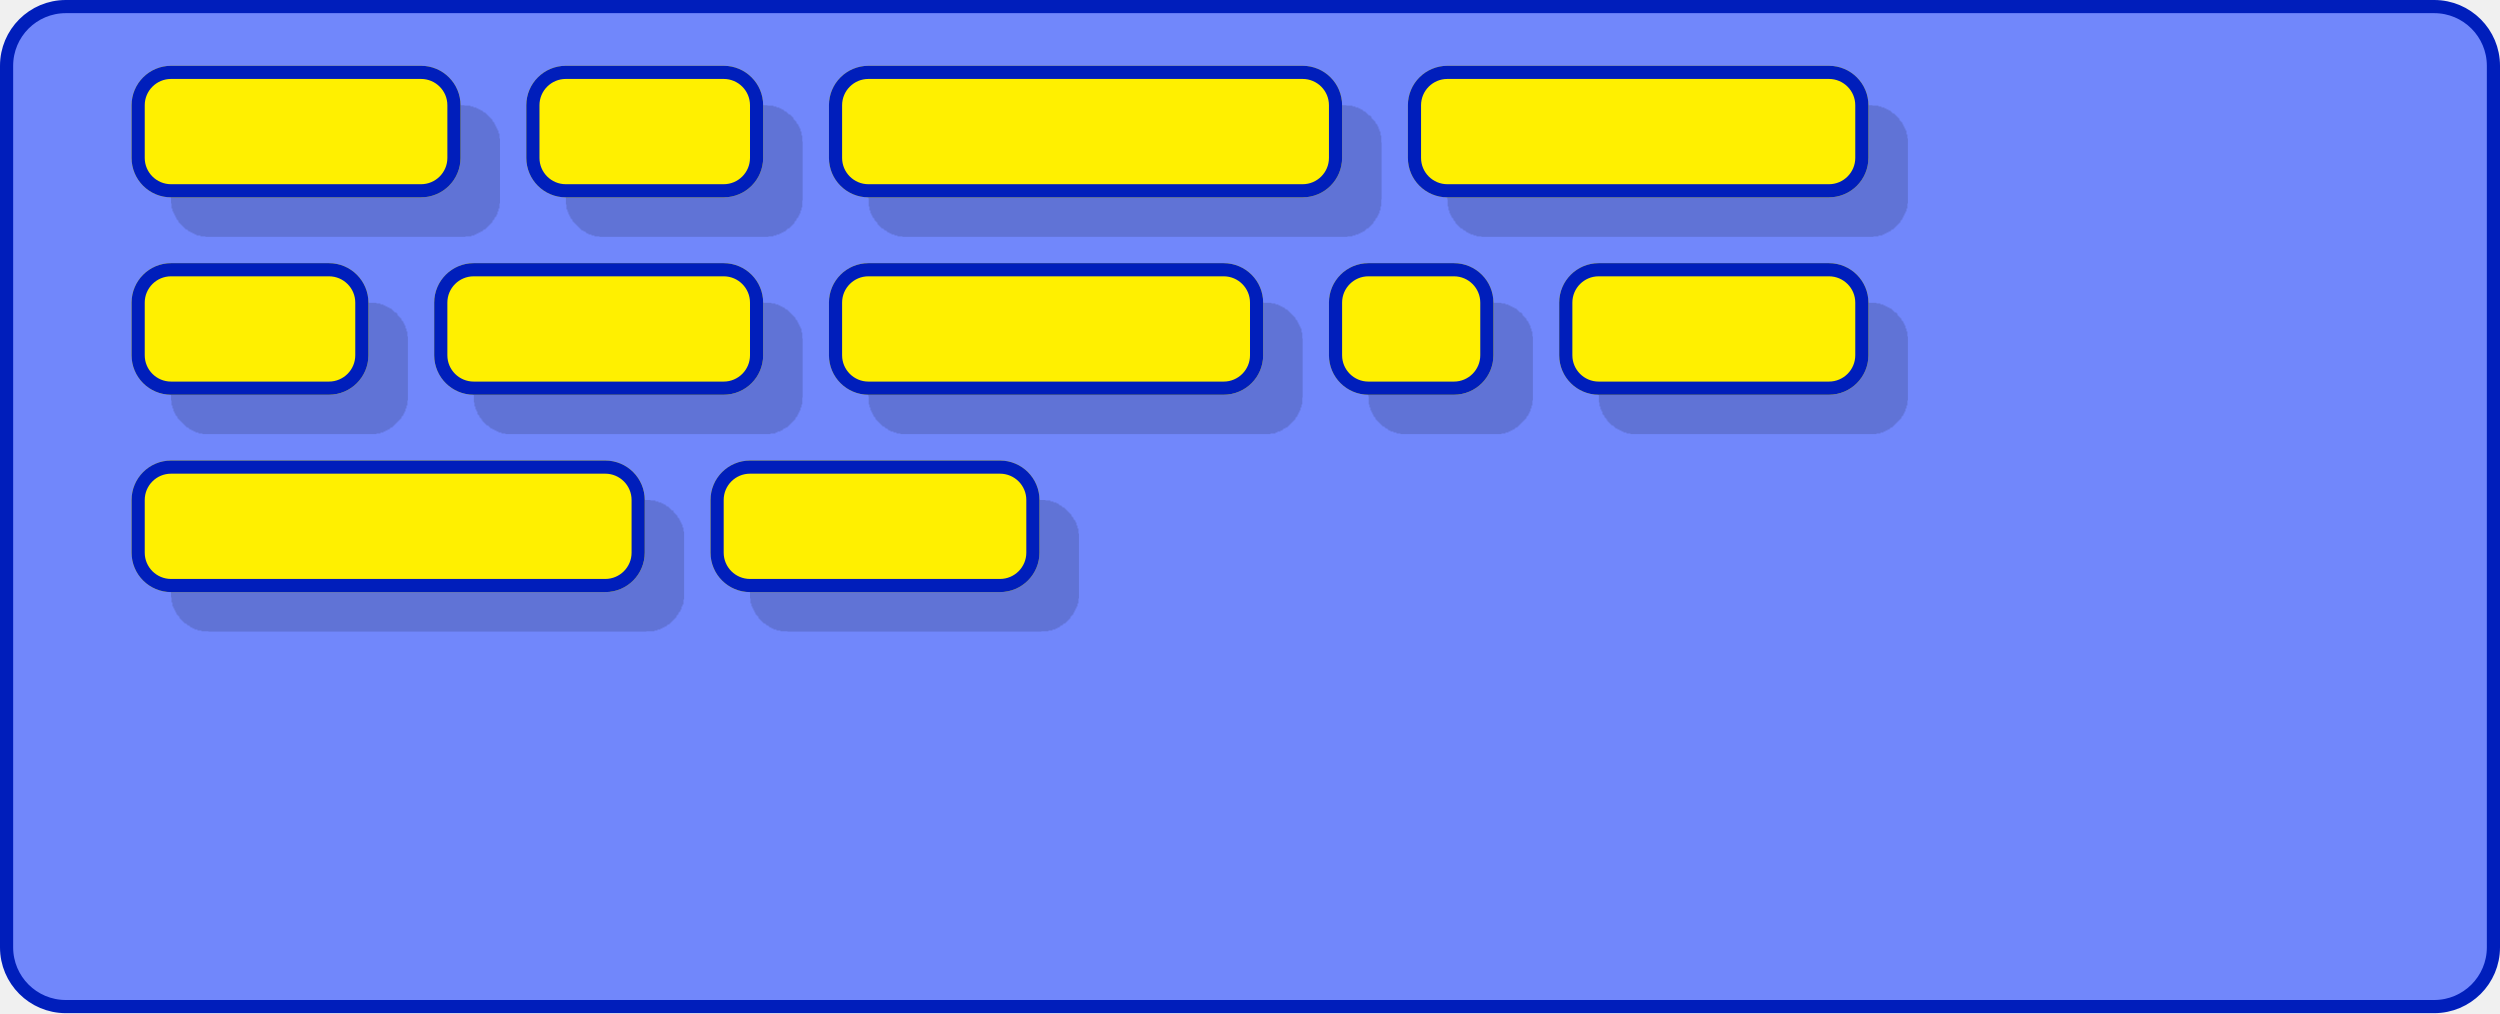
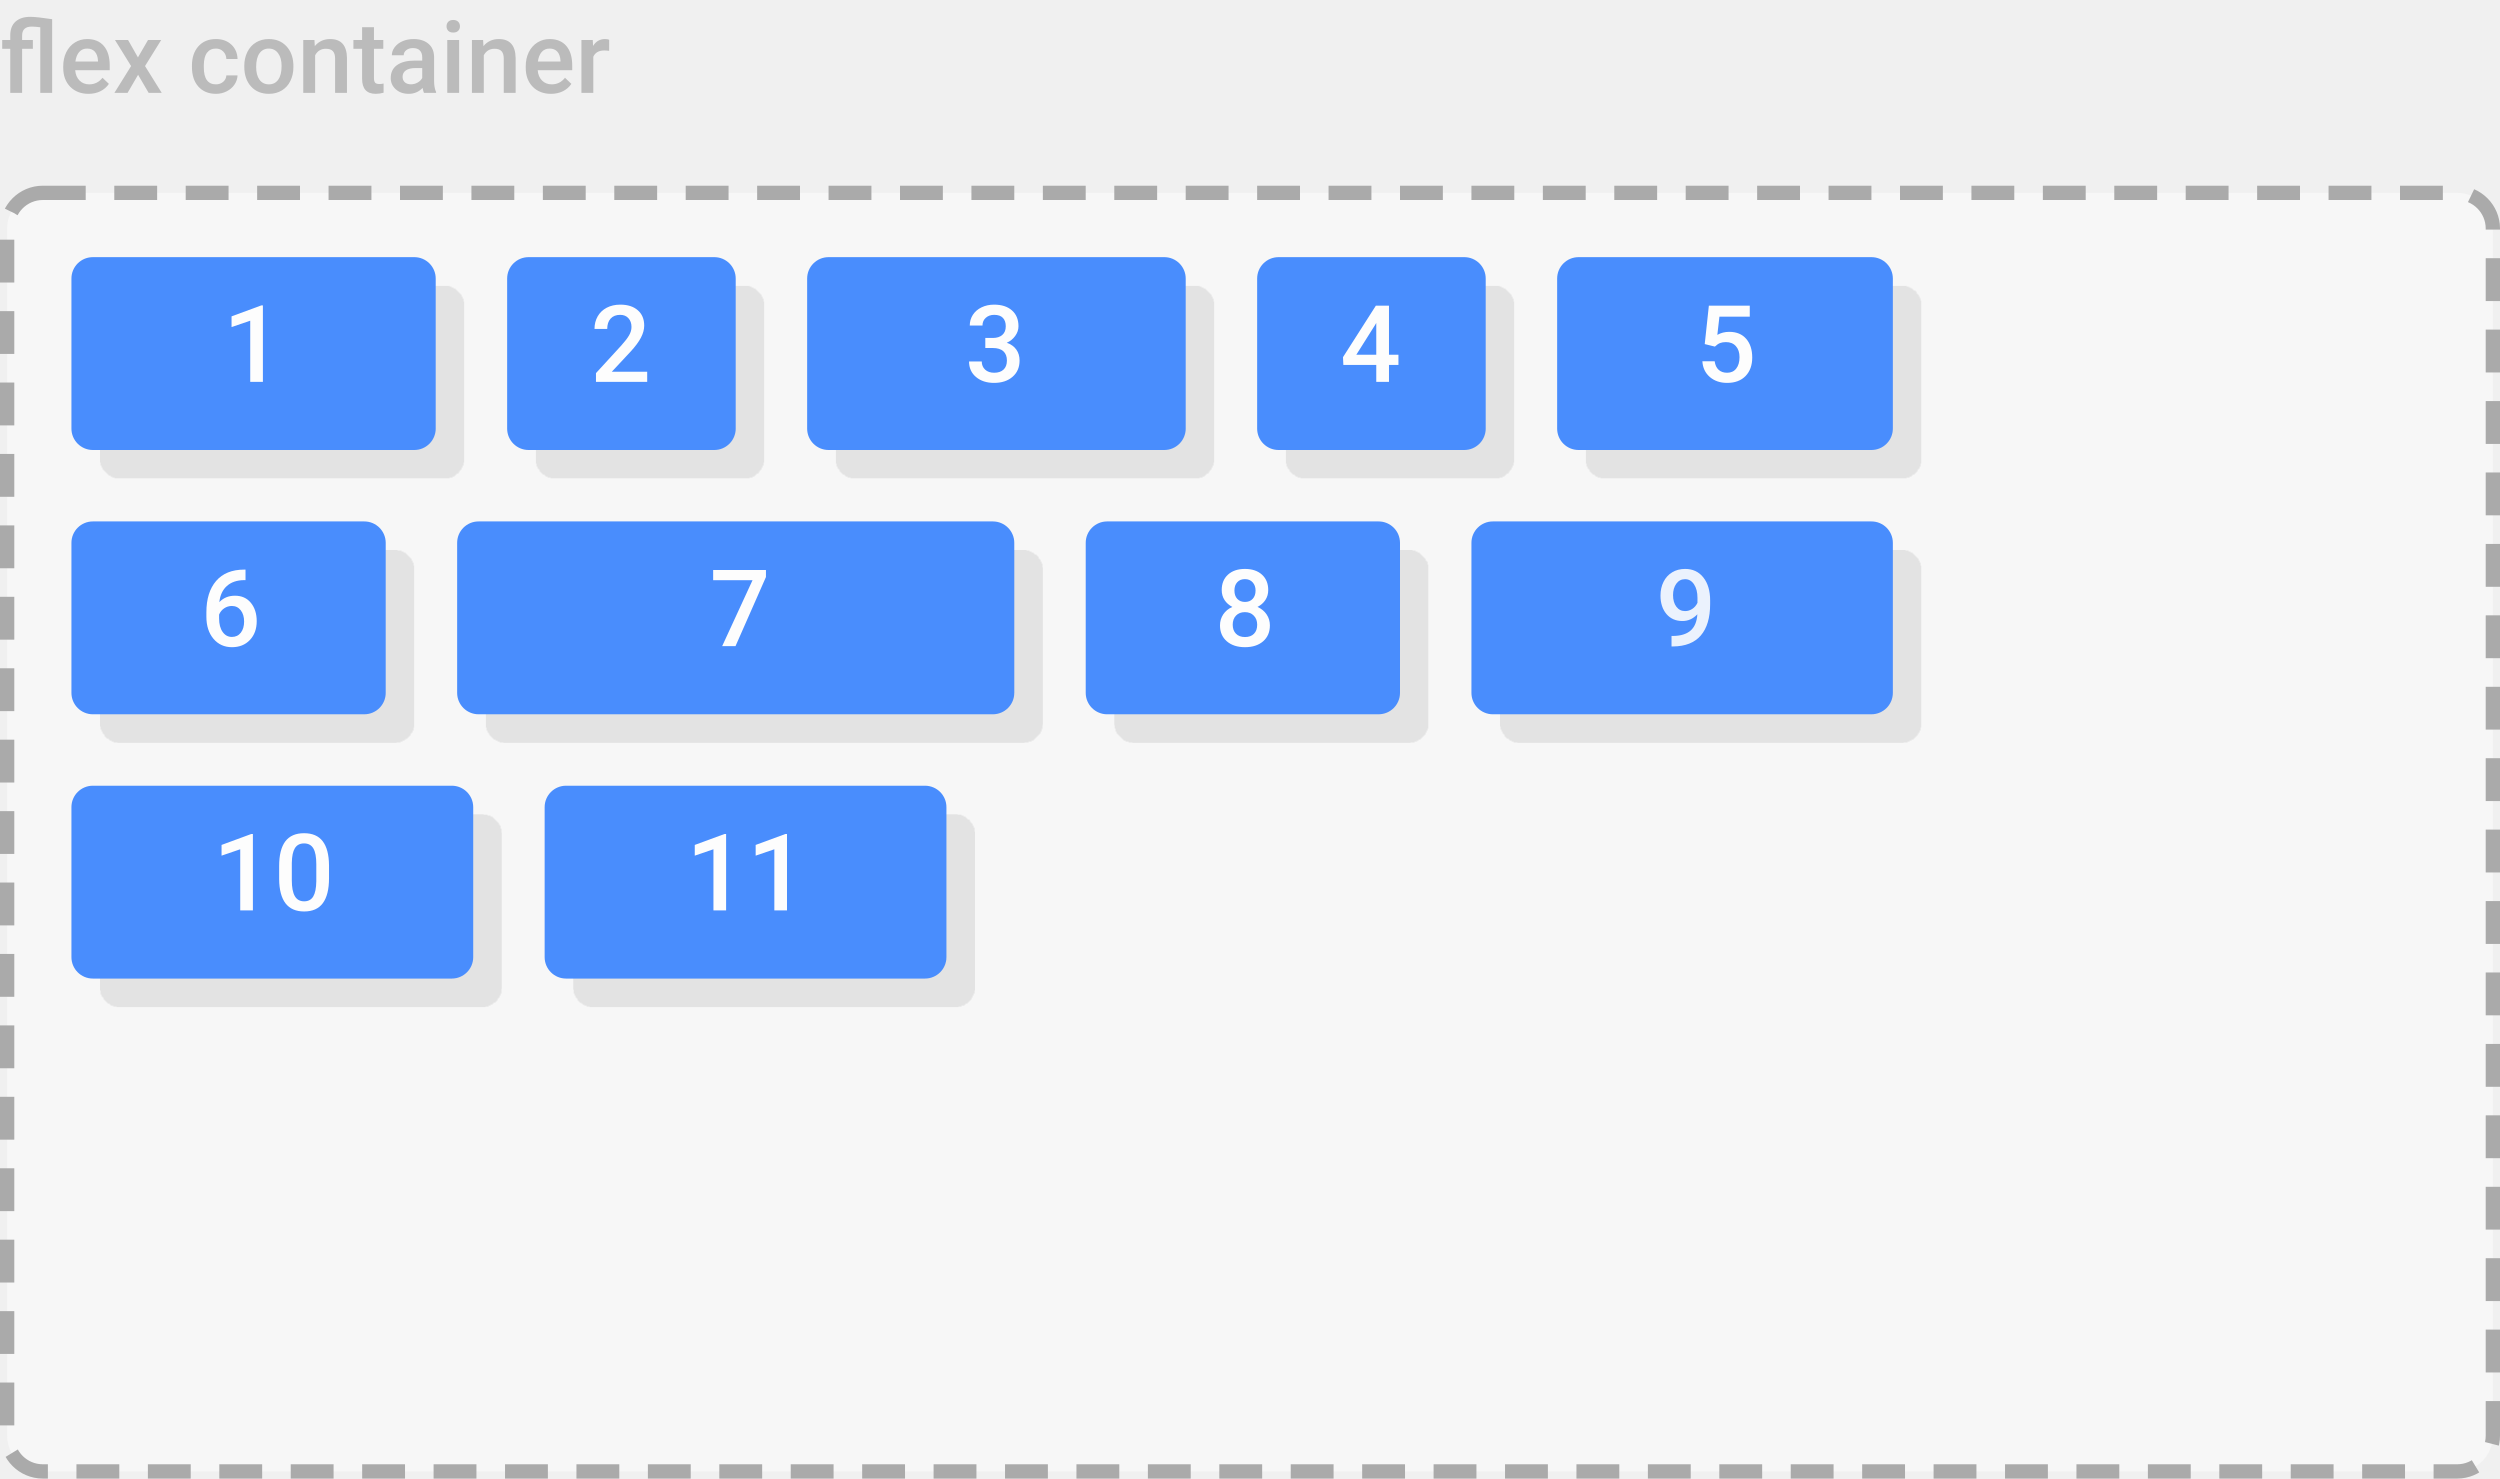
- <svg xmlns="http://www.w3.org/2000/svg" width="380" height="154" viewBox="0 0 380 154" fill="none">
-   <rect x="1" y="1" width="378" height="152" rx="9" fill="#7187FB" stroke="#001EBB" stroke-width="2" />
-   <g filter="url(#filter0_d)">
-     <rect x="20" y="10" width="50" height="20" rx="6" fill="#FFF000" />
-     <rect x="21" y="11" width="48" height="18" rx="5" stroke="#001EBB" stroke-width="2" />
+ <svg xmlns="http://www.w3.org/2000/svg" width="350" height="207" viewBox="0 0 350 207" fill="none">
+   <rect x="1" y="27" width="348" height="179" rx="5" fill="#F7F7F7" stroke="#AAAAAA" stroke-width="2" stroke-dasharray="6 4" />
+   <path d="M5.64 3.819C5.175 3.756 4.774 3.724 4.437 3.724C3.543 3.724 3.097 4.143 3.097 4.981V5.604H4.601V6.834H3.097V13H1.436V6.834H0.308V5.604H1.436V4.94C1.44 4.106 1.686 3.468 2.174 3.026C2.666 2.58 3.359 2.356 4.252 2.356C4.808 2.356 5.824 2.466 7.301 2.685V13H5.64V3.819ZM12.394 13.137C11.341 13.137 10.486 12.806 9.83 12.146C9.178 11.48 8.853 10.596 8.853 9.493V9.288C8.853 8.55 8.994 7.891 9.276 7.312C9.563 6.729 9.965 6.276 10.479 5.952C10.995 5.629 11.569 5.467 12.202 5.467C13.209 5.467 13.986 5.788 14.533 6.431C15.085 7.073 15.36 7.982 15.36 9.158V9.828H10.527C10.578 10.439 10.78 10.922 11.136 11.277C11.496 11.633 11.947 11.81 12.489 11.81C13.25 11.81 13.87 11.503 14.349 10.888L15.244 11.742C14.948 12.184 14.551 12.528 14.055 12.774C13.562 13.016 13.009 13.137 12.394 13.137ZM12.195 6.8C11.74 6.8 11.37 6.959 11.088 7.278C10.81 7.597 10.632 8.042 10.555 8.611H13.72V8.488C13.683 7.932 13.535 7.513 13.275 7.23C13.016 6.943 12.656 6.8 12.195 6.8ZM19.311 8.037L20.72 5.604H22.565L20.303 9.247L22.641 13H20.809L19.332 10.471L17.862 13H16.017L18.355 9.247L16.099 5.604H17.931L19.311 8.037ZM30.222 11.81C30.636 11.81 30.98 11.69 31.254 11.448C31.527 11.207 31.673 10.908 31.691 10.553H33.257C33.239 11.013 33.095 11.444 32.826 11.845C32.557 12.241 32.193 12.556 31.732 12.788C31.272 13.021 30.775 13.137 30.242 13.137C29.208 13.137 28.387 12.802 27.781 12.132C27.175 11.462 26.872 10.537 26.872 9.356V9.186C26.872 8.06 27.173 7.16 27.774 6.485C28.376 5.806 29.196 5.467 30.235 5.467C31.115 5.467 31.83 5.724 32.382 6.239C32.938 6.75 33.23 7.422 33.257 8.256H31.691C31.673 7.832 31.527 7.483 31.254 7.21C30.985 6.937 30.641 6.8 30.222 6.8C29.684 6.8 29.269 6.996 28.977 7.388C28.686 7.775 28.538 8.365 28.533 9.158V9.425C28.533 10.227 28.677 10.826 28.964 11.223C29.256 11.615 29.675 11.81 30.222 11.81ZM34.2 9.233C34.2 8.509 34.344 7.857 34.631 7.278C34.918 6.695 35.321 6.248 35.841 5.938C36.36 5.624 36.957 5.467 37.632 5.467C38.63 5.467 39.439 5.788 40.059 6.431C40.683 7.073 41.02 7.925 41.07 8.987L41.077 9.377C41.077 10.106 40.936 10.758 40.653 11.332C40.375 11.906 39.974 12.351 39.45 12.665C38.931 12.979 38.329 13.137 37.645 13.137C36.602 13.137 35.766 12.79 35.137 12.098C34.512 11.4 34.2 10.473 34.2 9.315V9.233ZM35.861 9.377C35.861 10.138 36.019 10.735 36.333 11.168C36.648 11.596 37.085 11.81 37.645 11.81C38.206 11.81 38.641 11.592 38.951 11.154C39.266 10.717 39.423 10.076 39.423 9.233C39.423 8.486 39.261 7.894 38.938 7.456C38.618 7.019 38.183 6.8 37.632 6.8C37.09 6.8 36.659 7.016 36.34 7.449C36.021 7.878 35.861 8.52 35.861 9.377ZM44.023 5.604L44.071 6.458C44.618 5.797 45.336 5.467 46.225 5.467C47.765 5.467 48.549 6.349 48.576 8.112V13H46.915V8.208C46.915 7.739 46.812 7.392 46.607 7.169C46.407 6.941 46.077 6.827 45.616 6.827C44.946 6.827 44.447 7.13 44.119 7.736V13H42.458V5.604H44.023ZM52.356 3.806V5.604H53.662V6.834H52.356V10.963C52.356 11.245 52.411 11.45 52.52 11.578C52.634 11.701 52.835 11.763 53.122 11.763C53.313 11.763 53.507 11.74 53.703 11.694V12.979C53.325 13.084 52.96 13.137 52.609 13.137C51.333 13.137 50.695 12.433 50.695 11.024V6.834H49.478V5.604H50.695V3.806H52.356ZM59.356 13C59.283 12.859 59.22 12.629 59.165 12.31C58.636 12.861 57.989 13.137 57.224 13.137C56.481 13.137 55.875 12.925 55.405 12.501C54.936 12.077 54.701 11.553 54.701 10.929C54.701 10.14 54.993 9.536 55.576 9.117C56.164 8.693 57.003 8.481 58.092 8.481H59.11V7.996C59.11 7.613 59.003 7.308 58.789 7.08C58.575 6.848 58.249 6.731 57.812 6.731C57.433 6.731 57.123 6.827 56.882 7.019C56.64 7.205 56.52 7.445 56.52 7.736H54.858C54.858 7.331 54.993 6.952 55.262 6.602C55.531 6.246 55.895 5.968 56.355 5.768C56.82 5.567 57.338 5.467 57.907 5.467C58.773 5.467 59.464 5.686 59.978 6.123C60.493 6.556 60.758 7.167 60.772 7.955V11.291C60.772 11.956 60.865 12.487 61.052 12.884V13H59.356ZM57.531 11.804C57.859 11.804 58.167 11.724 58.454 11.565C58.746 11.405 58.965 11.191 59.11 10.922V9.527H58.215C57.6 9.527 57.137 9.634 56.827 9.849C56.517 10.063 56.362 10.366 56.362 10.758C56.362 11.077 56.467 11.332 56.677 11.523C56.891 11.71 57.176 11.804 57.531 11.804ZM64.278 13H62.617V5.604H64.278V13ZM62.515 3.683C62.515 3.427 62.594 3.215 62.754 3.047C62.918 2.878 63.15 2.794 63.451 2.794C63.752 2.794 63.984 2.878 64.148 3.047C64.312 3.215 64.394 3.427 64.394 3.683C64.394 3.933 64.312 4.143 64.148 4.312C63.984 4.476 63.752 4.558 63.451 4.558C63.15 4.558 62.918 4.476 62.754 4.312C62.594 4.143 62.515 3.933 62.515 3.683ZM67.635 5.604L67.683 6.458C68.23 5.797 68.947 5.467 69.836 5.467C71.376 5.467 72.16 6.349 72.188 8.112V13H70.526V8.208C70.526 7.739 70.424 7.392 70.219 7.169C70.018 6.941 69.688 6.827 69.228 6.827C68.558 6.827 68.059 7.13 67.731 7.736V13H66.069V5.604H67.635ZM77.144 13.137C76.091 13.137 75.236 12.806 74.58 12.146C73.928 11.48 73.603 10.596 73.603 9.493V9.288C73.603 8.55 73.744 7.891 74.026 7.312C74.314 6.729 74.715 6.276 75.23 5.952C75.745 5.629 76.319 5.467 76.952 5.467C77.959 5.467 78.736 5.788 79.283 6.431C79.835 7.073 80.11 7.982 80.11 9.158V9.828H75.277C75.328 10.439 75.53 10.922 75.886 11.277C76.246 11.633 76.697 11.81 77.239 11.81C78 11.81 78.62 11.503 79.099 10.888L79.994 11.742C79.698 12.184 79.301 12.528 78.805 12.774C78.312 13.016 77.759 13.137 77.144 13.137ZM76.945 6.8C76.49 6.8 76.12 6.959 75.838 7.278C75.56 7.597 75.382 8.042 75.305 8.611H78.47V8.488C78.433 7.932 78.285 7.513 78.025 7.23C77.766 6.943 77.406 6.8 76.945 6.8ZM85.278 7.121C85.06 7.085 84.834 7.066 84.602 7.066C83.841 7.066 83.328 7.358 83.064 7.941V13H81.402V5.604H82.988L83.029 6.431C83.43 5.788 83.986 5.467 84.697 5.467C84.934 5.467 85.13 5.499 85.285 5.562L85.278 7.121Z" fill="#BBBBBB" />
+   <g opacity="0.8" filter="url(#filter0_d)">
+     <path d="M10 39C10 37.343 11.343 36 13 36H58C59.657 36 61 37.343 61 39V60C61 61.657 59.657 63 58 63H13C11.343 63 10 61.657 10 60V39Z" fill="#1E73FF" />
+     <path d="M36.805 53.46H35.033V44.898L32.418 45.791V44.29L36.578 42.759H36.805V53.46Z" fill="white" />
  </g>
-   <g filter="url(#filter1_d)">
-     <rect x="80" y="10" width="36" height="20" rx="6" fill="#FFF000" />
-     <rect x="81" y="11" width="34" height="18" rx="5" stroke="#001EBB" stroke-width="2" />
+   <g opacity="0.8" filter="url(#filter1_d)">
+     <path d="M71 39C71 37.343 72.343 36 74 36H100C101.657 36 103 37.343 103 39V60C103 61.657 101.657 63 100 63H74C72.343 63 71 61.657 71 60V39Z" fill="#1E73FF" />
+     <path d="M90.606 53.46H83.436V52.237L86.988 48.362C87.501 47.791 87.865 47.315 88.08 46.934C88.299 46.548 88.409 46.163 88.409 45.777C88.409 45.269 88.265 44.859 87.977 44.546C87.694 44.234 87.311 44.078 86.827 44.078C86.251 44.078 85.804 44.253 85.487 44.605C85.169 44.956 85.011 45.438 85.011 46.048H83.231C83.231 45.398 83.377 44.815 83.67 44.297C83.968 43.775 84.391 43.37 84.938 43.081C85.489 42.794 86.124 42.649 86.842 42.649C87.877 42.649 88.692 42.911 89.288 43.433C89.889 43.951 90.189 44.669 90.189 45.586C90.189 46.119 90.038 46.678 89.735 47.264C89.437 47.845 88.946 48.506 88.263 49.248L85.655 52.039H90.606V53.46Z" fill="white" />
  </g>
-   <g filter="url(#filter2_d)">
-     <rect x="214" y="10" width="70" height="20" rx="6" fill="#FFF000" />
-     <rect x="215" y="11" width="68" height="18" rx="5" stroke="#001EBB" stroke-width="2" />
+   <g opacity="0.8" filter="url(#filter2_d)">
+     <path d="M113 39C113 37.343 114.343 36 116 36H163C164.657 36 166 37.343 166 39V60C166 61.657 164.657 63 163 63H116C114.343 63 113 61.657 113 60V39Z" fill="#1E73FF" />
+     <path d="M137.943 47.315H139.027C139.574 47.31 140.006 47.169 140.324 46.89C140.646 46.612 140.807 46.209 140.807 45.682C140.807 45.174 140.673 44.781 140.404 44.502C140.141 44.219 139.735 44.078 139.188 44.078C138.71 44.078 138.317 44.217 138.009 44.495C137.702 44.769 137.548 45.127 137.548 45.572H135.768C135.768 45.025 135.912 44.527 136.2 44.078C136.493 43.628 136.898 43.279 137.416 43.03C137.938 42.776 138.522 42.649 139.167 42.649C140.231 42.649 141.066 42.918 141.671 43.455C142.282 43.987 142.587 44.73 142.587 45.682C142.587 46.16 142.433 46.612 142.125 47.037C141.823 47.456 141.43 47.774 140.946 47.989C141.532 48.189 141.977 48.504 142.279 48.934C142.587 49.363 142.741 49.876 142.741 50.472C142.741 51.429 142.411 52.19 141.752 52.757C141.098 53.323 140.236 53.606 139.167 53.606C138.141 53.606 137.301 53.333 136.647 52.786C135.993 52.239 135.666 51.512 135.666 50.603H137.445C137.445 51.072 137.602 51.453 137.914 51.746C138.231 52.039 138.656 52.185 139.188 52.185C139.74 52.185 140.175 52.039 140.492 51.746C140.81 51.453 140.968 51.028 140.968 50.472C140.968 49.91 140.802 49.478 140.47 49.175C140.138 48.873 139.645 48.721 138.991 48.721H137.943V47.315Z" fill="white" />
  </g>
-   <g filter="url(#filter3_d)">
-     <rect x="126" y="10" width="78" height="20" rx="6" fill="#FFF000" />
-     <rect x="127" y="11" width="76" height="18" rx="5" stroke="#001EBB" stroke-width="2" />
+   <g opacity="0.8" filter="url(#filter3_d)">
+     <path d="M176 39C176 37.343 177.343 36 179 36H205C206.657 36 208 37.343 208 39V60C208 61.657 206.657 63 205 63H179C177.343 63 176 61.657 176 60V39Z" fill="#1E73FF" />
+     <path d="M194.457 49.659H195.782V51.087H194.457V53.46H192.677V51.087H188.07L188.019 50.003L192.618 42.796H194.457V49.659ZM189.886 49.659H192.677V45.206L192.545 45.44L189.886 49.659Z" fill="white" />
  </g>
-   <g filter="url(#filter4_d)">
-     <rect x="108" y="70" width="50" height="20" rx="6" fill="#FFF000" />
-     <rect x="109" y="71" width="48" height="18" rx="5" stroke="#001EBB" stroke-width="2" />
+   <g opacity="0.8" filter="url(#filter4_d)">
+     <path d="M218 39C218 37.343 219.343 36 221 36H262C263.657 36 265 37.343 265 39V60C265 61.657 263.657 63 262 63H221C219.343 63 218 61.657 218 60V39Z" fill="#1E73FF" />
+     <path d="M238.662 48.172L239.241 42.796H244.968V44.334H240.72L240.427 46.883C240.92 46.6 241.477 46.458 242.097 46.458C243.113 46.458 243.901 46.783 244.463 47.432C245.029 48.081 245.312 48.956 245.312 50.054C245.312 51.138 245 52.002 244.375 52.647C243.75 53.287 242.893 53.606 241.804 53.606C240.828 53.606 240.017 53.331 239.373 52.779C238.733 52.222 238.386 51.49 238.333 50.581H240.054C240.122 51.099 240.308 51.497 240.61 51.775C240.913 52.049 241.309 52.185 241.797 52.185C242.344 52.185 242.769 51.99 243.071 51.6C243.379 51.209 243.533 50.677 243.533 50.003C243.533 49.353 243.364 48.841 243.027 48.465C242.69 48.084 242.227 47.894 241.636 47.894C241.313 47.894 241.04 47.938 240.815 48.025C240.591 48.108 240.347 48.274 240.083 48.523L238.662 48.172Z" fill="white" />
  </g>
-   <g filter="url(#filter5_d)">
-     <rect x="20" y="70" width="78" height="20" rx="6" fill="#FFF000" />
-     <rect x="21" y="71" width="76" height="18" rx="5" stroke="#001EBB" stroke-width="2" />
+   <g opacity="0.8" filter="url(#filter5_d)">
+     <path d="M10 76C10 74.343 11.343 73 13 73H51C52.657 73 54 74.343 54 76V97C54 98.657 52.657 100 51 100H13C11.343 100 10 98.657 10 97V76Z" fill="#1E73FF" />
+     <path d="M34.373 79.745V81.217H34.153C33.157 81.231 32.361 81.505 31.765 82.037C31.169 82.569 30.815 83.324 30.703 84.3C31.274 83.7 32.004 83.399 32.893 83.399C33.835 83.399 34.578 83.731 35.12 84.395C35.666 85.06 35.94 85.916 35.94 86.966C35.94 88.05 35.62 88.929 34.98 89.603C34.346 90.272 33.511 90.606 32.476 90.606C31.411 90.606 30.547 90.213 29.883 89.427C29.224 88.641 28.894 87.611 28.894 86.336V85.728C28.894 83.858 29.348 82.394 30.256 81.334C31.169 80.274 32.48 79.745 34.19 79.745H34.373ZM32.461 84.835C32.07 84.835 31.711 84.945 31.384 85.165C31.062 85.384 30.825 85.677 30.674 86.043V86.585C30.674 87.376 30.84 88.006 31.172 88.475C31.504 88.939 31.934 89.171 32.461 89.171C32.988 89.171 33.406 88.973 33.713 88.578C34.021 88.182 34.175 87.662 34.175 87.018C34.175 86.373 34.019 85.848 33.706 85.443C33.394 85.038 32.978 84.835 32.461 84.835Z" fill="white" />
  </g>
-   <g filter="url(#filter6_d)">
-     <rect x="66" y="40" width="50" height="20" rx="6" fill="#FFF000" />
-     <rect x="67" y="41" width="48" height="18" rx="5" stroke="#001EBB" stroke-width="2" />
+   <g opacity="0.8" filter="url(#filter6_d)">
+     <path d="M64 76C64 74.343 65.343 73 67 73H139C140.657 73 142 74.343 142 76V97C142 98.657 140.657 100 139 100H67C65.343 100 64 98.657 64 97V76Z" fill="#1E73FF" />
+     <path d="M107.232 80.785L102.97 90.46H101.102L105.357 81.224H99.842V79.796H107.232V80.785Z" fill="white" />
  </g>
-   <g filter="url(#filter7_d)">
-     <rect x="20" y="40" width="36" height="20" rx="6" fill="#FFF000" />
-     <rect x="21" y="41" width="34" height="18" rx="5" stroke="#001EBB" stroke-width="2" />
+   <g opacity="0.8" filter="url(#filter7_d)">
+     <path d="M152 76C152 74.343 153.343 73 155 73H193C194.657 73 196 74.343 196 76V97C196 98.657 194.657 100 193 100H155C153.343 100 152 98.657 152 97V76Z" fill="#1E73FF" />
+     <path d="M177.552 82.608C177.552 83.131 177.417 83.597 177.149 84.007C176.88 84.413 176.514 84.732 176.05 84.967C176.607 85.226 177.034 85.58 177.332 86.029C177.635 86.478 177.786 86.986 177.786 87.552C177.786 88.49 177.469 89.234 176.834 89.786C176.199 90.333 175.354 90.606 174.3 90.606C173.24 90.606 172.391 90.331 171.751 89.779C171.116 89.227 170.799 88.485 170.799 87.552C170.799 86.981 170.95 86.468 171.253 86.014C171.556 85.56 171.98 85.211 172.527 84.967C172.068 84.732 171.705 84.413 171.436 84.007C171.172 83.597 171.041 83.131 171.041 82.608C171.041 81.7 171.333 80.98 171.919 80.448C172.505 79.915 173.296 79.649 174.292 79.649C175.293 79.649 176.087 79.915 176.673 80.448C177.259 80.98 177.552 81.7 177.552 82.608ZM176.006 87.464C176.006 86.937 175.848 86.512 175.53 86.19C175.218 85.863 174.803 85.699 174.285 85.699C173.768 85.699 173.353 85.86 173.04 86.183C172.732 86.505 172.579 86.932 172.579 87.464C172.579 87.987 172.73 88.404 173.033 88.717C173.34 89.029 173.763 89.186 174.3 89.186C174.837 89.186 175.254 89.034 175.552 88.731C175.855 88.429 176.006 88.006 176.006 87.464ZM175.779 82.674C175.779 82.21 175.645 81.83 175.376 81.532C175.108 81.229 174.747 81.078 174.292 81.078C173.838 81.078 173.479 81.222 173.216 81.51C172.952 81.793 172.82 82.181 172.82 82.674C172.82 83.163 172.952 83.551 173.216 83.839C173.484 84.127 173.846 84.271 174.3 84.271C174.754 84.271 175.113 84.127 175.376 83.839C175.645 83.551 175.779 83.163 175.779 82.674Z" fill="white" />
  </g>
-   <g filter="url(#filter8_d)">
-     <rect x="202" y="40" width="25" height="20" rx="6" fill="#FFF000" />
-     <rect x="203" y="41" width="23" height="18" rx="5" stroke="#001EBB" stroke-width="2" />
+   <g opacity="0.8" filter="url(#filter8_d)">
+     <path d="M206 76C206 74.343 207.343 73 209 73H262C263.657 73 265 74.343 265 76V97C265 98.657 263.657 100 262 100H209C207.343 100 206 98.657 206 97V76Z" fill="#1E73FF" />
+     <path opacity="0.9" d="M237.632 85.999C237.036 86.629 236.34 86.944 235.544 86.944C234.607 86.944 233.86 86.617 233.303 85.963C232.747 85.304 232.468 84.439 232.468 83.37C232.468 82.667 232.61 82.03 232.893 81.459C233.176 80.887 233.579 80.443 234.102 80.126C234.624 79.808 235.229 79.649 235.918 79.649C236.992 79.649 237.844 80.05 238.474 80.851C239.104 81.651 239.419 82.723 239.419 84.066V84.564C239.419 86.488 238.984 87.955 238.115 88.966C237.246 89.977 235.95 90.489 234.226 90.504H234.014V89.032H234.27C235.32 89.017 236.125 88.766 236.687 88.277C237.249 87.784 237.563 87.025 237.632 85.999ZM235.918 85.553C236.274 85.553 236.609 85.45 236.921 85.245C237.234 85.04 237.476 84.757 237.646 84.395V83.7C237.646 82.914 237.485 82.281 237.163 81.803C236.841 81.324 236.423 81.085 235.911 81.085C235.398 81.085 234.988 81.297 234.68 81.722C234.377 82.142 234.226 82.674 234.226 83.319C234.226 83.988 234.38 84.527 234.688 84.938C234.995 85.348 235.405 85.553 235.918 85.553Z" fill="white" />
  </g>
-   <g filter="url(#filter9_d)">
-     <rect x="126" y="40" width="66" height="20" rx="6" fill="#FFF000" />
-     <rect x="127" y="41" width="64" height="18" rx="5" stroke="#001EBB" stroke-width="2" />
+   <g opacity="0.8" filter="url(#filter9_d)">
+     <path d="M10 113C10 111.343 11.343 110 13 110H63.25C64.907 110 66.25 111.343 66.25 113V134C66.25 135.657 64.907 137 63.25 137H13C11.343 137 10 135.657 10 134V113Z" fill="#1E73FF" />
+     <path d="M35.405 127.46H33.632V118.898L31.018 119.792V118.29L35.178 116.759H35.405V127.46ZM46.062 122.97C46.062 124.503 45.773 125.661 45.197 126.442C44.626 127.218 43.754 127.606 42.583 127.606C41.43 127.606 40.561 127.228 39.975 126.471C39.394 125.709 39.096 124.584 39.081 123.095V121.249C39.081 119.716 39.367 118.566 39.938 117.799C40.515 117.033 41.391 116.649 42.568 116.649C43.735 116.649 44.604 117.023 45.175 117.77C45.752 118.517 46.047 119.635 46.062 121.125V122.97ZM44.282 120.978C44.282 119.977 44.145 119.245 43.872 118.781C43.598 118.312 43.164 118.078 42.568 118.078C41.987 118.078 41.56 118.3 41.286 118.744C41.013 119.184 40.869 119.872 40.854 120.81V123.227C40.854 124.223 40.993 124.965 41.272 125.453C41.55 125.941 41.987 126.186 42.583 126.186C43.154 126.186 43.576 125.961 43.85 125.512C44.123 125.058 44.267 124.35 44.282 123.388V120.978Z" fill="white" />
  </g>
-   <g filter="url(#filter10_d)">
-     <rect x="237" y="40" width="47" height="20" rx="6" fill="#FFF000" />
-     <rect x="238" y="41" width="45" height="18" rx="5" stroke="#001EBB" stroke-width="2" />
+   <g opacity="0.8" filter="url(#filter10_d)">
+     <path d="M76.25 113C76.25 111.343 77.593 110 79.25 110H129.5C131.157 110 132.5 111.343 132.5 113V134C132.5 135.657 131.157 137 129.5 137H79.25C77.593 137 76.25 135.657 76.25 134V113Z" fill="#1E73FF" />
+     <path d="M101.655 127.46H99.882V118.898L97.268 119.792V118.29L101.428 116.759H101.655V127.46ZM110.18 127.46H108.408V118.898L105.793 119.792V118.29L109.953 116.759H110.18V127.46Z" fill="white" />
  </g>
  <defs>
-     <filter id="filter0_d" x="20" y="10" width="56" height="26" filterUnits="userSpaceOnUse" color-interpolation-filters="sRGB">
+     <filter id="filter0_d" x="10" y="36" width="55" height="31" filterUnits="userSpaceOnUse" color-interpolation-filters="sRGB">
      <feFlood flood-opacity="0" result="BackgroundImageFix" />
      <feColorMatrix in="SourceAlpha" type="matrix" values="0 0 0 0 0 0 0 0 0 0 0 0 0 0 0 0 0 0 127 0" />
-       <feOffset dx="6" dy="6" />
-       <feColorMatrix type="matrix" values="0 0 0 0 0 0 0 0 0 0 0 0 0 0 0 0 0 0 0.15 0" />
+       <feOffset dx="4" dy="4" />
+       <feColorMatrix type="matrix" values="0 0 0 0 0 0 0 0 0 0 0 0 0 0 0 0 0 0 0.1 0" />
      <feBlend mode="normal" in2="BackgroundImageFix" result="effect1_dropShadow" />
      <feBlend mode="normal" in="SourceGraphic" in2="effect1_dropShadow" result="shape" />
    </filter>
-     <filter id="filter1_d" x="80" y="10" width="42" height="26" filterUnits="userSpaceOnUse" color-interpolation-filters="sRGB">
+     <filter id="filter1_d" x="71" y="36" width="36" height="31" filterUnits="userSpaceOnUse" color-interpolation-filters="sRGB">
      <feFlood flood-opacity="0" result="BackgroundImageFix" />
      <feColorMatrix in="SourceAlpha" type="matrix" values="0 0 0 0 0 0 0 0 0 0 0 0 0 0 0 0 0 0 127 0" />
-       <feOffset dx="6" dy="6" />
-       <feColorMatrix type="matrix" values="0 0 0 0 0 0 0 0 0 0 0 0 0 0 0 0 0 0 0.15 0" />
+       <feOffset dx="4" dy="4" />
+       <feColorMatrix type="matrix" values="0 0 0 0 0 0 0 0 0 0 0 0 0 0 0 0 0 0 0.1 0" />
      <feBlend mode="normal" in2="BackgroundImageFix" result="effect1_dropShadow" />
      <feBlend mode="normal" in="SourceGraphic" in2="effect1_dropShadow" result="shape" />
    </filter>
-     <filter id="filter2_d" x="214" y="10" width="76" height="26" filterUnits="userSpaceOnUse" color-interpolation-filters="sRGB">
+     <filter id="filter2_d" x="113" y="36" width="57" height="31" filterUnits="userSpaceOnUse" color-interpolation-filters="sRGB">
      <feFlood flood-opacity="0" result="BackgroundImageFix" />
      <feColorMatrix in="SourceAlpha" type="matrix" values="0 0 0 0 0 0 0 0 0 0 0 0 0 0 0 0 0 0 127 0" />
-       <feOffset dx="6" dy="6" />
-       <feColorMatrix type="matrix" values="0 0 0 0 0 0 0 0 0 0 0 0 0 0 0 0 0 0 0.15 0" />
+       <feOffset dx="4" dy="4" />
+       <feColorMatrix type="matrix" values="0 0 0 0 0 0 0 0 0 0 0 0 0 0 0 0 0 0 0.1 0" />
      <feBlend mode="normal" in2="BackgroundImageFix" result="effect1_dropShadow" />
      <feBlend mode="normal" in="SourceGraphic" in2="effect1_dropShadow" result="shape" />
    </filter>
-     <filter id="filter3_d" x="126" y="10" width="84" height="26" filterUnits="userSpaceOnUse" color-interpolation-filters="sRGB">
+     <filter id="filter3_d" x="176" y="36" width="36" height="31" filterUnits="userSpaceOnUse" color-interpolation-filters="sRGB">
      <feFlood flood-opacity="0" result="BackgroundImageFix" />
      <feColorMatrix in="SourceAlpha" type="matrix" values="0 0 0 0 0 0 0 0 0 0 0 0 0 0 0 0 0 0 127 0" />
-       <feOffset dx="6" dy="6" />
-       <feColorMatrix type="matrix" values="0 0 0 0 0 0 0 0 0 0 0 0 0 0 0 0 0 0 0.15 0" />
+       <feOffset dx="4" dy="4" />
+       <feColorMatrix type="matrix" values="0 0 0 0 0 0 0 0 0 0 0 0 0 0 0 0 0 0 0.1 0" />
      <feBlend mode="normal" in2="BackgroundImageFix" result="effect1_dropShadow" />
      <feBlend mode="normal" in="SourceGraphic" in2="effect1_dropShadow" result="shape" />
    </filter>
-     <filter id="filter4_d" x="108" y="70" width="56" height="26" filterUnits="userSpaceOnUse" color-interpolation-filters="sRGB">
+     <filter id="filter4_d" x="218" y="36" width="51" height="31" filterUnits="userSpaceOnUse" color-interpolation-filters="sRGB">
      <feFlood flood-opacity="0" result="BackgroundImageFix" />
      <feColorMatrix in="SourceAlpha" type="matrix" values="0 0 0 0 0 0 0 0 0 0 0 0 0 0 0 0 0 0 127 0" />
-       <feOffset dx="6" dy="6" />
-       <feColorMatrix type="matrix" values="0 0 0 0 0 0 0 0 0 0 0 0 0 0 0 0 0 0 0.15 0" />
+       <feOffset dx="4" dy="4" />
+       <feColorMatrix type="matrix" values="0 0 0 0 0 0 0 0 0 0 0 0 0 0 0 0 0 0 0.1 0" />
      <feBlend mode="normal" in2="BackgroundImageFix" result="effect1_dropShadow" />
      <feBlend mode="normal" in="SourceGraphic" in2="effect1_dropShadow" result="shape" />
    </filter>
-     <filter id="filter5_d" x="20" y="70" width="84" height="26" filterUnits="userSpaceOnUse" color-interpolation-filters="sRGB">
+     <filter id="filter5_d" x="10" y="73" width="48" height="31" filterUnits="userSpaceOnUse" color-interpolation-filters="sRGB">
      <feFlood flood-opacity="0" result="BackgroundImageFix" />
      <feColorMatrix in="SourceAlpha" type="matrix" values="0 0 0 0 0 0 0 0 0 0 0 0 0 0 0 0 0 0 127 0" />
-       <feOffset dx="6" dy="6" />
-       <feColorMatrix type="matrix" values="0 0 0 0 0 0 0 0 0 0 0 0 0 0 0 0 0 0 0.15 0" />
+       <feOffset dx="4" dy="4" />
+       <feColorMatrix type="matrix" values="0 0 0 0 0 0 0 0 0 0 0 0 0 0 0 0 0 0 0.1 0" />
      <feBlend mode="normal" in2="BackgroundImageFix" result="effect1_dropShadow" />
      <feBlend mode="normal" in="SourceGraphic" in2="effect1_dropShadow" result="shape" />
    </filter>
-     <filter id="filter6_d" x="66" y="40" width="56" height="26" filterUnits="userSpaceOnUse" color-interpolation-filters="sRGB">
+     <filter id="filter6_d" x="64" y="73" width="82" height="31" filterUnits="userSpaceOnUse" color-interpolation-filters="sRGB">
      <feFlood flood-opacity="0" result="BackgroundImageFix" />
      <feColorMatrix in="SourceAlpha" type="matrix" values="0 0 0 0 0 0 0 0 0 0 0 0 0 0 0 0 0 0 127 0" />
-       <feOffset dx="6" dy="6" />
-       <feColorMatrix type="matrix" values="0 0 0 0 0 0 0 0 0 0 0 0 0 0 0 0 0 0 0.15 0" />
+       <feOffset dx="4" dy="4" />
+       <feColorMatrix type="matrix" values="0 0 0 0 0 0 0 0 0 0 0 0 0 0 0 0 0 0 0.1 0" />
      <feBlend mode="normal" in2="BackgroundImageFix" result="effect1_dropShadow" />
      <feBlend mode="normal" in="SourceGraphic" in2="effect1_dropShadow" result="shape" />
    </filter>
-     <filter id="filter7_d" x="20" y="40" width="42" height="26" filterUnits="userSpaceOnUse" color-interpolation-filters="sRGB">
+     <filter id="filter7_d" x="152" y="73" width="48" height="31" filterUnits="userSpaceOnUse" color-interpolation-filters="sRGB">
      <feFlood flood-opacity="0" result="BackgroundImageFix" />
      <feColorMatrix in="SourceAlpha" type="matrix" values="0 0 0 0 0 0 0 0 0 0 0 0 0 0 0 0 0 0 127 0" />
-       <feOffset dx="6" dy="6" />
-       <feColorMatrix type="matrix" values="0 0 0 0 0 0 0 0 0 0 0 0 0 0 0 0 0 0 0.15 0" />
+       <feOffset dx="4" dy="4" />
+       <feColorMatrix type="matrix" values="0 0 0 0 0 0 0 0 0 0 0 0 0 0 0 0 0 0 0.1 0" />
      <feBlend mode="normal" in2="BackgroundImageFix" result="effect1_dropShadow" />
      <feBlend mode="normal" in="SourceGraphic" in2="effect1_dropShadow" result="shape" />
    </filter>
-     <filter id="filter8_d" x="202" y="40" width="31" height="26" filterUnits="userSpaceOnUse" color-interpolation-filters="sRGB">
+     <filter id="filter8_d" x="206" y="73" width="63" height="31" filterUnits="userSpaceOnUse" color-interpolation-filters="sRGB">
      <feFlood flood-opacity="0" result="BackgroundImageFix" />
      <feColorMatrix in="SourceAlpha" type="matrix" values="0 0 0 0 0 0 0 0 0 0 0 0 0 0 0 0 0 0 127 0" />
-       <feOffset dx="6" dy="6" />
-       <feColorMatrix type="matrix" values="0 0 0 0 0 0 0 0 0 0 0 0 0 0 0 0 0 0 0.15 0" />
+       <feOffset dx="4" dy="4" />
+       <feColorMatrix type="matrix" values="0 0 0 0 0 0 0 0 0 0 0 0 0 0 0 0 0 0 0.1 0" />
      <feBlend mode="normal" in2="BackgroundImageFix" result="effect1_dropShadow" />
      <feBlend mode="normal" in="SourceGraphic" in2="effect1_dropShadow" result="shape" />
    </filter>
-     <filter id="filter9_d" x="126" y="40" width="72" height="26" filterUnits="userSpaceOnUse" color-interpolation-filters="sRGB">
+     <filter id="filter9_d" x="10" y="110" width="60.25" height="31" filterUnits="userSpaceOnUse" color-interpolation-filters="sRGB">
      <feFlood flood-opacity="0" result="BackgroundImageFix" />
      <feColorMatrix in="SourceAlpha" type="matrix" values="0 0 0 0 0 0 0 0 0 0 0 0 0 0 0 0 0 0 127 0" />
-       <feOffset dx="6" dy="6" />
-       <feColorMatrix type="matrix" values="0 0 0 0 0 0 0 0 0 0 0 0 0 0 0 0 0 0 0.15 0" />
+       <feOffset dx="4" dy="4" />
+       <feColorMatrix type="matrix" values="0 0 0 0 0 0 0 0 0 0 0 0 0 0 0 0 0 0 0.1 0" />
      <feBlend mode="normal" in2="BackgroundImageFix" result="effect1_dropShadow" />
      <feBlend mode="normal" in="SourceGraphic" in2="effect1_dropShadow" result="shape" />
    </filter>
-     <filter id="filter10_d" x="237" y="40" width="53" height="26" filterUnits="userSpaceOnUse" color-interpolation-filters="sRGB">
+     <filter id="filter10_d" x="76.25" y="110" width="60.25" height="31" filterUnits="userSpaceOnUse" color-interpolation-filters="sRGB">
      <feFlood flood-opacity="0" result="BackgroundImageFix" />
      <feColorMatrix in="SourceAlpha" type="matrix" values="0 0 0 0 0 0 0 0 0 0 0 0 0 0 0 0 0 0 127 0" />
-       <feOffset dx="6" dy="6" />
-       <feColorMatrix type="matrix" values="0 0 0 0 0 0 0 0 0 0 0 0 0 0 0 0 0 0 0.15 0" />
+       <feOffset dx="4" dy="4" />
+       <feColorMatrix type="matrix" values="0 0 0 0 0 0 0 0 0 0 0 0 0 0 0 0 0 0 0.1 0" />
      <feBlend mode="normal" in2="BackgroundImageFix" result="effect1_dropShadow" />
      <feBlend mode="normal" in="SourceGraphic" in2="effect1_dropShadow" result="shape" />
    </filter>
  </defs>
</svg>
